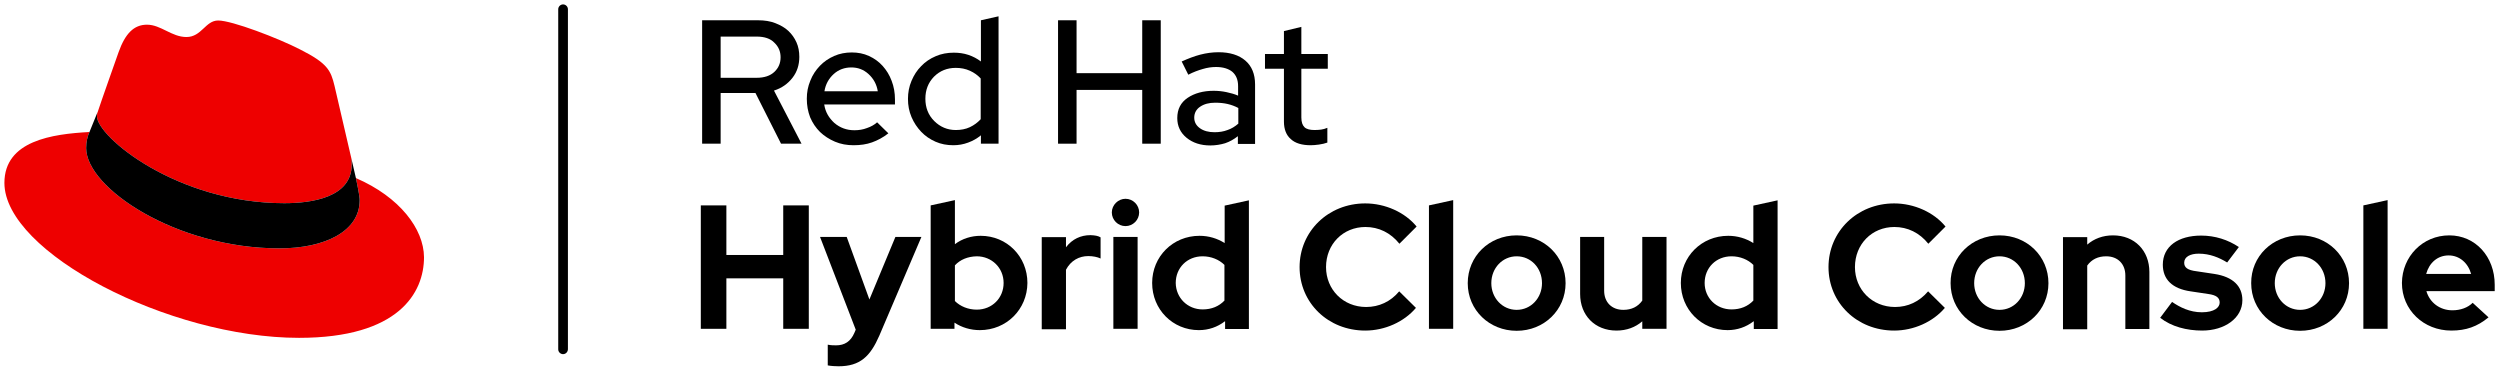
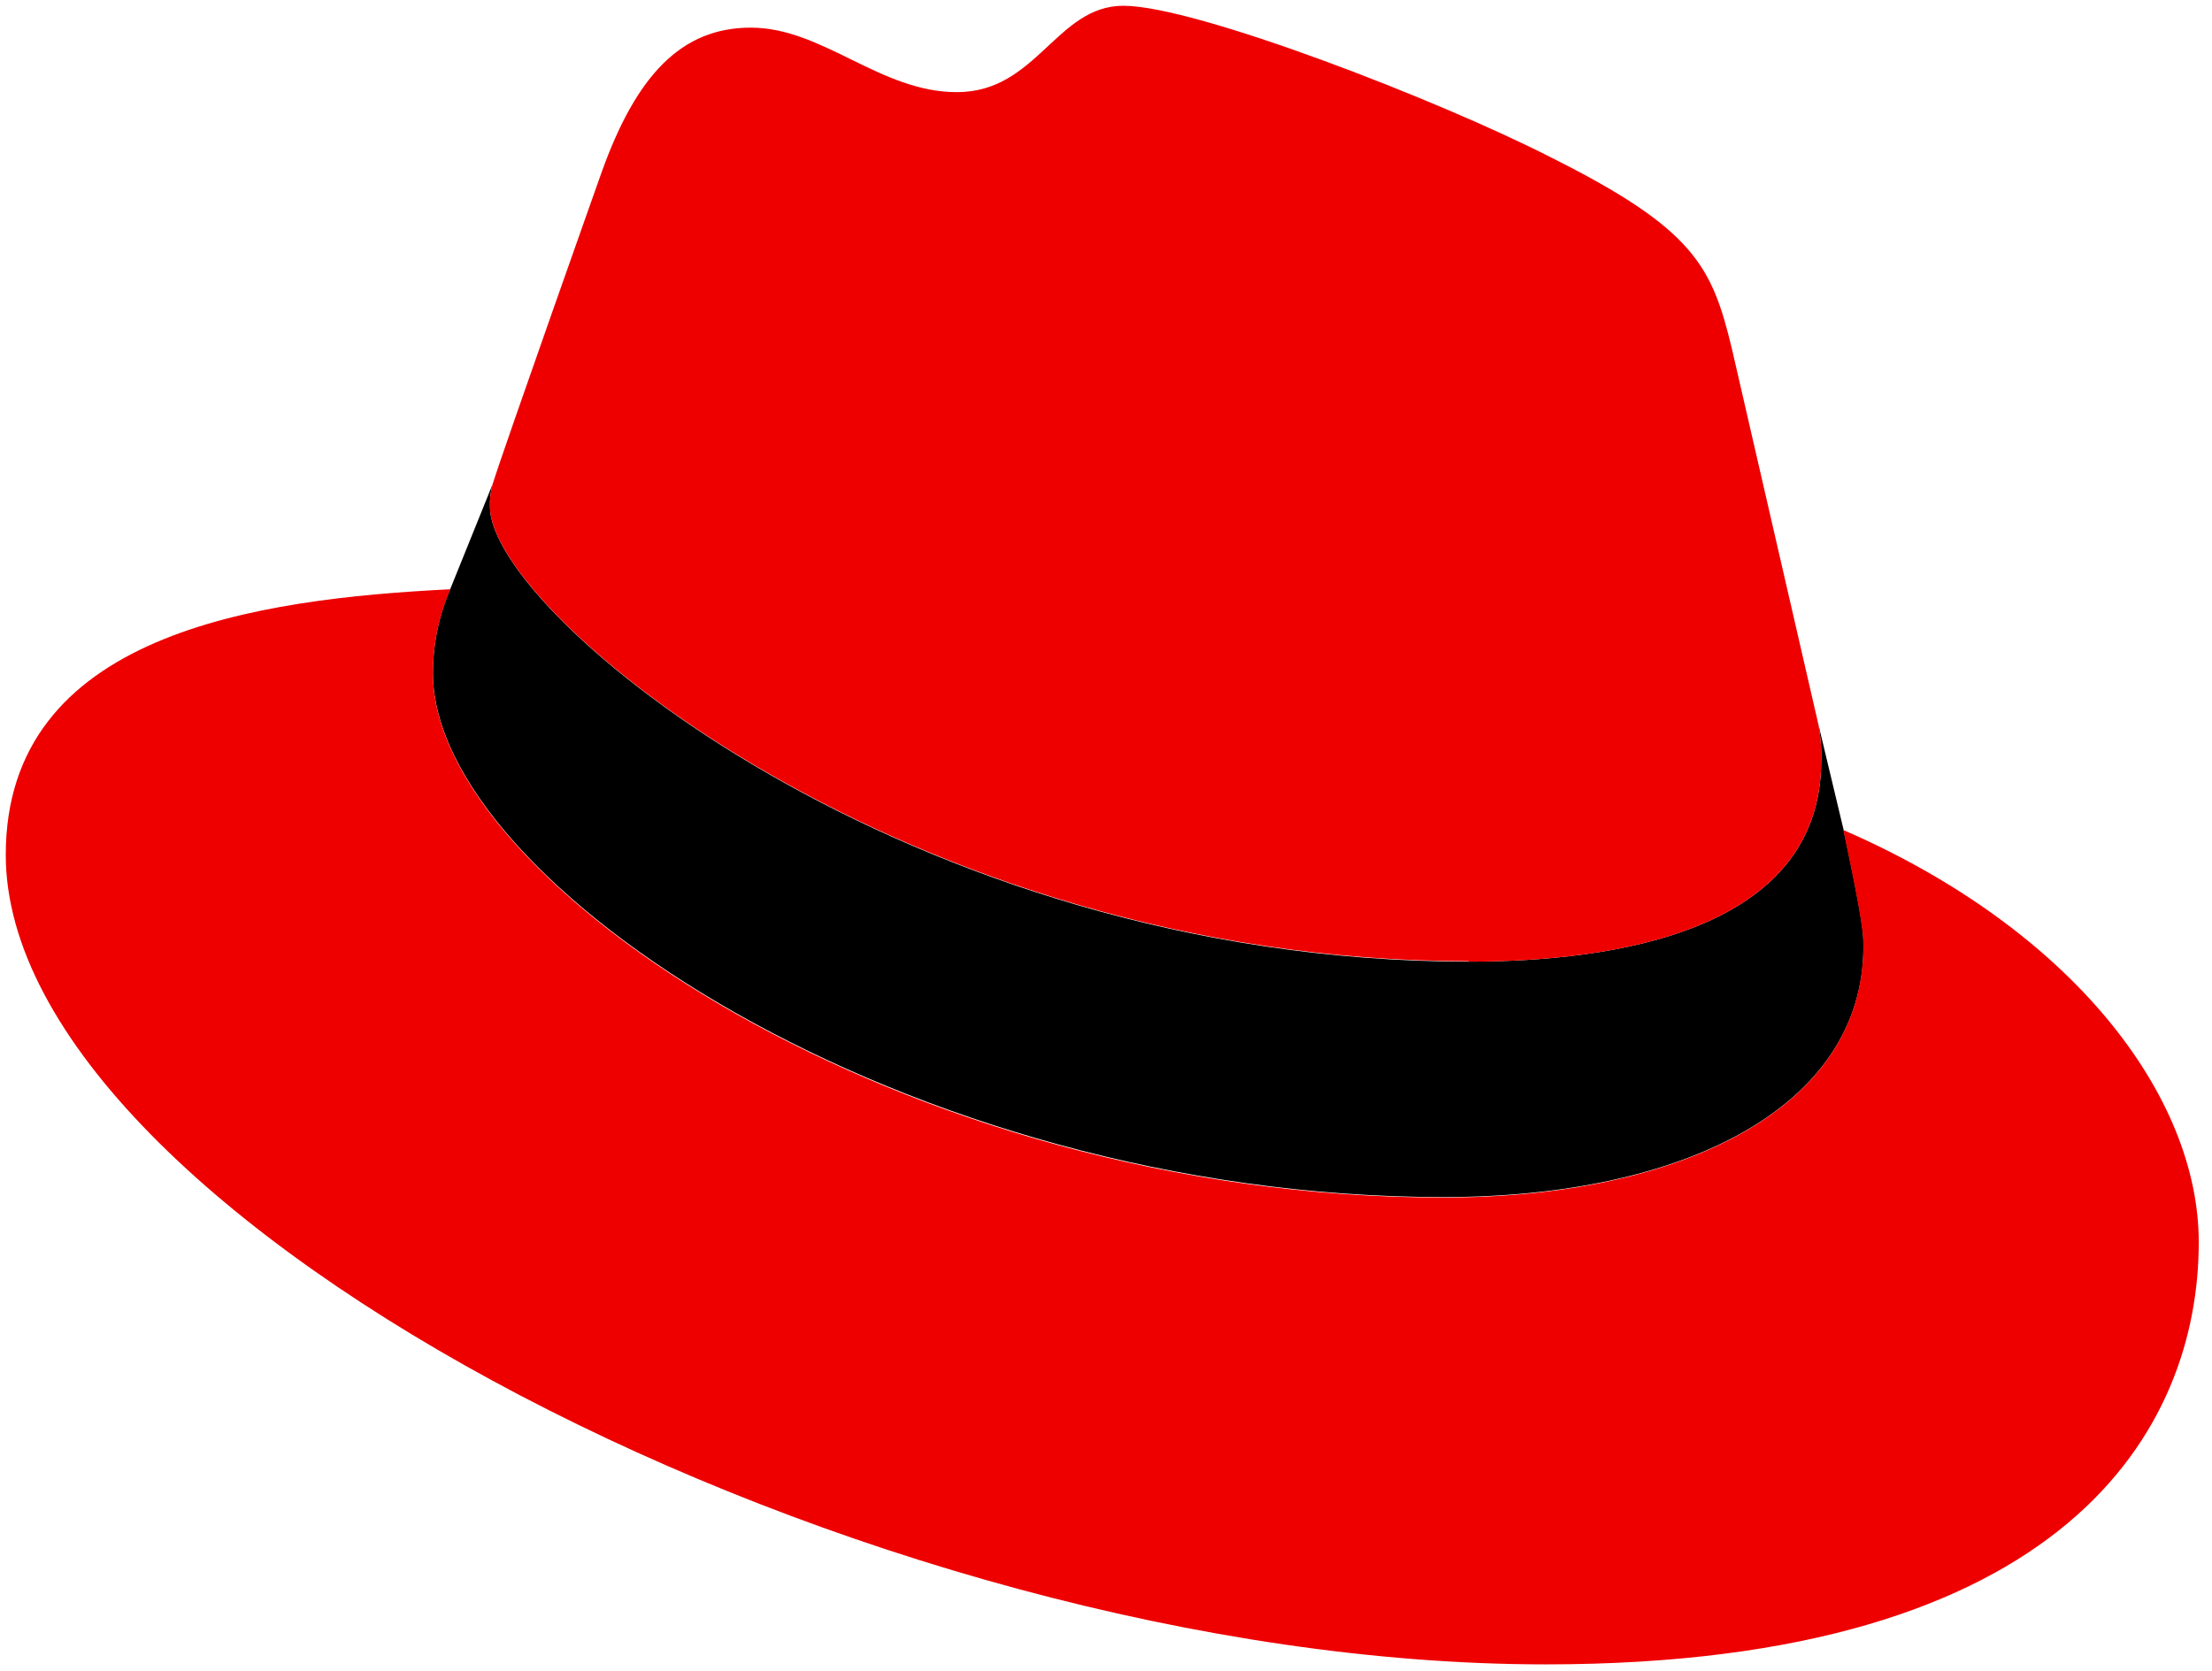
- <svg xmlns="http://www.w3.org/2000/svg" version="1.1" id="Two_lines" x="0px" y="0px" viewBox="0 0 1134.4 168.3" style="enable-background:new 0 0 1134.4 168.3;" xml:space="preserve">
-   <style type="text/css">
- 	.st0{fill:#000000;}
- 	.st1{fill:#EE0000;}
- </style>
-   <g id="Two_line_logo">
-     <g>
-       <path class="st0" d="M318.6,65.2v-56h25.4c2.9,0,5.5,0.4,7.8,1.3c2.3,0.9,4.3,2,5.9,3.5c1.6,1.5,2.8,3.2,3.7,5.2    c0.9,2,1.3,4.2,1.3,6.6c0,3.6-1,6.8-3.1,9.5c-2.1,2.7-4.9,4.7-8.4,5.8l12.5,24.1h-9.3l-11.6-23H327v23H318.6z M343.3,16.6H327    v18.7h16.3c3.5,0,6.2-0.9,8.1-2.7c1.9-1.8,2.8-4,2.8-6.6c0-2.6-0.9-4.8-2.8-6.6C349.6,17.5,346.9,16.6,343.3,16.6z" />
-       <path class="st0" d="M366.1,44.8c0-2.9,0.5-5.6,1.6-8.2c1-2.6,2.5-4.8,4.3-6.7c1.8-1.9,4-3.4,6.5-4.5c2.5-1.1,5.2-1.6,8-1.6    c2.8,0,5.4,0.5,7.8,1.6c2.4,1.1,4.5,2.6,6.2,4.5c1.7,1.9,3.1,4.1,4.1,6.8c1,2.6,1.5,5.4,1.5,8.4v2.3H374c0.5,3.4,2.1,6.1,4.6,8.4    c2.6,2.2,5.6,3.3,9.1,3.3c2,0,3.9-0.3,5.7-1c1.8-0.6,3.4-1.5,4.6-2.6l5.1,5c-2.4,1.9-4.9,3.2-7.4,4.1c-2.5,0.9-5.3,1.3-8.4,1.3    c-3,0-5.8-0.5-8.4-1.6c-2.6-1.1-4.9-2.6-6.8-4.4c-1.9-1.9-3.4-4.1-4.5-6.7C366.6,50.6,366.1,47.8,366.1,44.8z M386.3,30.6    c-3.1,0-5.8,1-8,3c-2.2,2-3.7,4.6-4.2,7.8h24.2c-0.5-3.1-1.9-5.7-4.2-7.8S389.2,30.6,386.3,30.6z" />
-       <path class="st0" d="M445.1,65.2v-3.8c-1.7,1.4-3.6,2.5-5.8,3.3c-2.1,0.8-4.4,1.2-6.7,1.2c-2.9,0-5.6-0.5-8.1-1.6    c-2.5-1.1-4.7-2.6-6.5-4.5c-1.8-1.9-3.3-4.1-4.4-6.7c-1.1-2.6-1.6-5.3-1.6-8.2s0.5-5.6,1.6-8.2s2.5-4.8,4.4-6.7    c1.8-1.9,4-3.4,6.6-4.5c2.5-1.1,5.3-1.6,8.2-1.6c2.3,0,4.5,0.3,6.6,1c2.1,0.7,4,1.7,5.7,3V9.2l8-1.8v57.8H445.1z M419.9,44.8    c0,4,1.3,7.4,4,10.1c2.7,2.7,6,4.1,9.8,4.1c2.3,0,4.5-0.4,6.4-1.3c1.9-0.9,3.5-2.1,4.9-3.6V35.6c-1.3-1.4-2.9-2.6-4.9-3.5    c-2-0.9-4.1-1.3-6.4-1.3c-3.9,0-7.2,1.3-9.9,4C421.2,37.5,419.9,40.8,419.9,44.8z" />
-       <path class="st0" d="M480.1,65.2v-56h8.4v24h29.8v-24h8.4v56h-8.4V40.8h-29.8v24.4H480.1z" />
-       <path class="st0" d="M549.2,66c-4.4,0-8-1.2-10.8-3.5c-2.8-2.3-4.2-5.3-4.2-8.9c0-4.1,1.6-7.1,4.7-9.2c3.1-2.1,7.1-3.2,11.8-3.2    c2,0,3.9,0.2,5.8,0.6c1.9,0.4,3.7,0.9,5.3,1.6v-4.3c0-2.9-0.9-5-2.6-6.5c-1.7-1.4-4.2-2.2-7.4-2.2c-2,0-4,0.3-6,0.9    c-2.1,0.6-4.3,1.4-6.6,2.6l-3-6c2.9-1.3,5.7-2.4,8.4-3.1c2.7-0.7,5.5-1.1,8.3-1.1c5.2,0,9.3,1.3,12.2,3.8    c2.9,2.5,4.4,6.1,4.4,10.8v27h-7.8v-3.5c-1.8,1.4-3.7,2.5-5.8,3.2C553.9,65.6,551.6,66,549.2,66z M541.9,53.4c0,2,0.9,3.6,2.6,4.8    c1.7,1.2,3.9,1.8,6.6,1.8c2.1,0,4.1-0.3,5.9-1c1.8-0.6,3.4-1.6,4.9-2.9v-7.1c-1.5-0.8-3.1-1.4-4.8-1.8c-1.7-0.4-3.6-0.6-5.7-0.6    c-2.8,0-5,0.6-6.8,1.8C542.8,49.6,541.9,51.3,541.9,53.4z" />
-       <path class="st0" d="M582.6,55.2V31.2H574v-6.7h8.6V14.1l7.9-1.9v12.3h12v6.7h-12v22.1c0,2.1,0.5,3.5,1.4,4.4    c0.9,0.9,2.5,1.3,4.6,1.3c1.2,0,2.2-0.1,3-0.2c0.9-0.1,1.8-0.4,2.8-0.8v6.7c-1.1,0.4-2.4,0.7-3.8,0.9c-1.4,0.2-2.7,0.3-3.8,0.3    c-3.9,0-7-0.9-9-2.8C583.7,61.4,582.6,58.7,582.6,55.2z" />
-       <path class="st0" d="M318,93.2h11.6v22.5h25.8V93.2h11.6v56h-11.6v-22.9h-25.8v22.9H318V93.2z" />
-       <path class="st0" d="M388.3,149.6l-16.2-42.1h12.1l10.3,28.4l11.8-28.4h11.8L399,152.3c-4.1,9.4-8.7,13.9-18.5,13.9    c-1.4,0-3.4-0.1-4.9-0.4v-9.4c1.5,0.3,2.7,0.3,3.8,0.3c3.8,0,6.6-1.7,8.3-5.7L388.3,149.6z" />
-       <path class="st0" d="M444.6,149.8c-4.2,0-8.2-1.2-11.5-3.4v2.8h-10.8v-56l11-2.4v20c3.3-2.5,7.4-3.8,11.7-3.8    c11.9,0,21.2,9.4,21.2,21.4C466.1,140.4,456.7,149.8,444.6,149.8z M433.3,120.4v16.2c2.4,2.4,6,3.9,9.9,3.9    c7,0,12.2-5.3,12.2-12.1c0-6.9-5.4-12.1-12.2-12.1C439.1,116.4,435.7,117.8,433.3,120.4z" />
-       <path class="st0" d="M472.7,107.6h11v4.6c2.8-3.7,6.7-5.5,11.1-5.5c2.2,0.1,3.4,0.3,4.6,1v9.6c-1.4-0.7-3.5-1.1-5.6-1.1    c-4.1,0-7.9,2-10.1,6.2v27h-11V107.6z" />
-       <path class="st0" d="M504.5,96.4c0-3.4,2.9-6.2,6.2-6.2c3.4,0,6.2,2.8,6.2,6.2c0,3.4-2.8,6.2-6.2,6.2    C507.3,102.6,504.5,99.8,504.5,96.4z M516.2,149.2h-11v-41.7h11V149.2z" />
-       <path class="st0" d="M555.8,145.8c-3.4,2.6-7.4,4-11.8,4c-11.9,0-21.2-9.4-21.2-21.4c0-12,9.4-21.4,21.5-21.4    c4.2,0,8.1,1.2,11.4,3.3v-17l11-2.4v58.4h-10.8V145.8z M545.7,140.4c4.1,0,7.4-1.4,9.9-4v-16.2c-2.4-2.4-6-3.9-9.9-3.9    c-7,0-12.2,5.2-12.2,12.1C533.6,135.2,538.9,140.4,545.7,140.4z" />
-       <path class="st0" d="M634.9,132.2l7.6,7.5c-5.4,6.4-14.2,10.3-23,10.3c-16.9,0-29.8-12.6-29.8-28.8c0-16.2,13-28.9,29.8-28.9    c9,0,18,4,23.3,10.5l-7.8,7.8c-4-5-9.4-7.6-15.4-7.6c-10.2,0-17.9,7.8-17.9,18.2c0,10.2,7.8,18.1,18.2,18.1    C625.7,139.3,631,136.9,634.9,132.2z" />
-       <path class="st0" d="M659.4,149.2h-11v-56l11-2.4V149.2z" />
-       <path class="st0" d="M688.2,106.8c12.5,0,22.2,9.5,22.2,21.7c0,12.2-9.8,21.6-22.2,21.6s-22.2-9.4-22.2-21.6    C666,116.3,675.7,106.8,688.2,106.8z M688.2,116.3c-6.4,0-11.5,5.3-11.5,12.2c0,6.7,5,12.1,11.5,12.1s11.5-5.4,11.5-12.1    C699.7,121.6,694.7,116.3,688.2,116.3z" />
-       <path class="st0" d="M727.9,131.9c0,5.2,3.4,8.7,8.7,8.7c3.7,0,6.6-1.4,8.6-4.2v-28.9h11v41.7h-11v-3.4c-3.1,2.7-7.1,4.2-11.7,4.2    c-9.8,0-16.5-6.9-16.5-16.6v-25.9h10.9V131.9z" />
-       <path class="st0" d="M795.7,145.8c-3.4,2.6-7.4,4-11.8,4c-11.9,0-21.2-9.4-21.2-21.4c0-12,9.4-21.4,21.5-21.4    c4.2,0,8.1,1.2,11.4,3.3v-17l11-2.4v58.4h-10.8V145.8z M785.7,140.4c4.1,0,7.4-1.4,9.9-4v-16.2c-2.4-2.4-6-3.9-9.9-3.9    c-7,0-12.2,5.2-12.2,12.1C773.5,135.2,778.8,140.4,785.7,140.4z" />
-       <path class="st0" d="M874.9,132.2l7.6,7.5c-5.4,6.4-14.2,10.3-23,10.3c-16.9,0-29.8-12.6-29.8-28.8c0-16.2,13-28.9,29.8-28.9    c9,0,18,4,23.3,10.5l-7.8,7.8c-4-5-9.4-7.6-15.4-7.6c-10.2,0-17.9,7.8-17.9,18.2c0,10.2,7.8,18.1,18.2,18.1    C865.7,139.3,870.9,136.9,874.9,132.2z" />
-       <path class="st0" d="M907.3,106.8c12.5,0,22.2,9.5,22.2,21.7c0,12.2-9.8,21.6-22.2,21.6s-22.2-9.4-22.2-21.6    C885,116.3,894.8,106.8,907.3,106.8z M907.3,116.3c-6.4,0-11.5,5.3-11.5,12.2c0,6.7,5,12.1,11.5,12.1s11.5-5.4,11.5-12.1    C918.8,121.6,913.7,116.3,907.3,116.3z" />
-       <path class="st0" d="M936.1,107.6h11v3.4c3.1-2.7,7.1-4.2,11.7-4.2c9.8,0,16.5,6.9,16.5,16.6v25.9h-10.9v-24.3    c0-5.2-3.4-8.7-8.7-8.7c-3.7,0-6.6,1.4-8.6,4.2v28.9h-11V107.6z" />
-       <path class="st0" d="M985.6,137c3.5,2.4,8,4.7,13.5,4.7c5.7,0,8.1-2.2,8.1-4.4c0-2.2-1.5-3.4-5.2-3.9l-8-1.2    c-8.4-1.2-12.6-5.5-12.6-12.1c0-8.3,7-13.2,17.4-13.2c6.3,0,12.2,1.9,17.1,5.2l-5.3,7c-3.6-2.2-7.8-4-12.9-4    c-3.8,0-6.6,1.4-6.6,4.1c0,2.2,1.5,3.4,5.7,3.9l8,1.2c8.5,1.3,12.7,5.6,12.7,11.9c0,8.2-8.1,13.8-18.2,13.8    c-7.1,0-14-1.8-19.1-5.8L985.6,137z" />
-       <path class="st0" d="M1043.7,106.8c12.5,0,22.2,9.5,22.2,21.7c0,12.2-9.8,21.6-22.2,21.6s-22.2-9.4-22.2-21.6    C1021.4,116.3,1031.2,106.8,1043.7,106.8z M1043.7,116.3c-6.4,0-11.5,5.3-11.5,12.2c0,6.7,5,12.1,11.5,12.1s11.5-5.4,11.5-12.1    C1055.2,121.6,1050.1,116.3,1043.7,116.3z" />
-       <path class="st0" d="M1083.4,149.2h-11v-56l11-2.4V149.2z" />
-       <path class="st0" d="M1111.4,106.8c11.8,0,20.6,9.6,20.6,22.4v2.9h-31c1.5,5.2,6.1,8.7,11.8,8.7c3.7,0,7-1.2,9.2-3.4l7.2,6.6    c-5.1,4.2-10.2,6-16.9,6c-12.6,0-22.4-9.4-22.4-21.6C1090,116.4,1099.3,106.8,1111.4,106.8z M1100.9,124.3h20.4    c-1.4-5-5.3-8.4-10.2-8.4C1106.1,115.9,1102.3,119.2,1100.9,124.3z" />
-     </g>
-     <g id="Hat_icon_3_">
-       <g>
-         <g>
-           <path id="Red_hat_3_" class="st1" d="M129,92.2c12.5,0,30.6-2.6,30.6-17.5c0-1.2,0-2.3-0.3-3.4L151.8,39      c-1.7-7.1-3.2-10.3-15.7-16.6c-9.7-5-30.8-13.1-37.1-13.1c-5.8,0-7.5,7.5-14.4,7.5c-6.7,0-11.6-5.6-17.9-5.6      c-6,0-9.9,4.1-12.9,12.5c0,0-8.4,23.7-9.5,27.2C44,51.5,44,52.2,44,52.8C44,62,80.3,92.2,129,92.2z M161.5,80.8      c1.7,8.2,1.7,9.1,1.7,10.1c0,14-15.7,21.8-36.4,21.8c-46.8,0-87.7-27.4-87.7-45.5c0-2.8,0.6-5.4,1.5-7.3C23.8,60.8,2,63.8,2,83      c0,31.5,74.6,70.3,133.7,70.3c45.3,0,56.7-20.5,56.7-36.6C192.3,103.9,181.4,89.4,161.5,80.8z" />
-           <path id="Black_band_3_" d="M161.5,80.8c1.7,8.2,1.7,9.1,1.7,10.1c0,14-15.7,21.8-36.4,21.8c-46.8,0-87.7-27.4-87.7-45.5      c0-2.8,0.6-5.4,1.5-7.3l3.7-9.1C44,51.5,44,52.2,44,52.8C44,62,80.3,92.2,129,92.2c12.5,0,30.6-2.6,30.6-17.5      c0-1.2,0-2.3-0.3-3.4L161.5,80.8z" />
-         </g>
-       </g>
-     </g>
-     <path id="Dividing_line_3_" class="st0" d="M255.5,160.7c-1.2,0-2.2-1-2.2-2.2V4.2c0-1.2,1-2.2,2.2-2.2s2.2,1,2.2,2.2v154.2   C257.7,159.7,256.7,160.7,255.5,160.7z" />
-   </g>
+ <svg xmlns="http://www.w3.org/2000/svg" id="Layer_1" data-name="Layer 1" viewBox="0 0 192 145">
+   <defs>
+     <style>.cls-1{fill:#e00;}</style>
+   </defs>
+   <path d="M157.77,62.61a14,14,0,0,1,.31,3.42c0,14.88-18.1,17.46-30.61,17.46C78.83,83.49,42.53,53.26,42.53,44a6.43,6.43,0,0,1,.22-1.94l-3.66,9.06a18.45,18.45,0,0,0-1.51,7.33c0,18.11,41,45.48,87.74,45.48,20.69,0,36.43-7.76,36.43-21.77,0-1.08,0-1.94-1.73-10.13Z" />
+   <path class="cls-1" d="M127.47,83.49c12.51,0,30.61-2.58,30.61-17.46a14,14,0,0,0-.31-3.42l-7.45-32.36c-1.72-7.12-3.23-10.35-15.73-16.6C124.89,8.69,103.76.5,97.51.5,91.69.5,90,8,83.06,8c-6.68,0-11.64-5.6-17.89-5.6-6,0-9.91,4.09-12.93,12.5,0,0-8.41,23.72-9.49,27.16A6.43,6.43,0,0,0,42.53,44c0,9.22,36.3,39.45,84.94,39.45M160,72.07c1.73,8.19,1.73,9.05,1.73,10.13,0,14-15.74,21.77-36.43,21.77C78.54,104,37.58,76.6,37.58,58.49a18.45,18.45,0,0,1,1.51-7.33C22.27,52,.5,55,.5,74.22c0,31.48,74.59,70.28,133.65,70.28,45.28,0,56.7-20.48,56.7-36.65,0-12.72-11-27.16-30.83-35.78" />
</svg>
